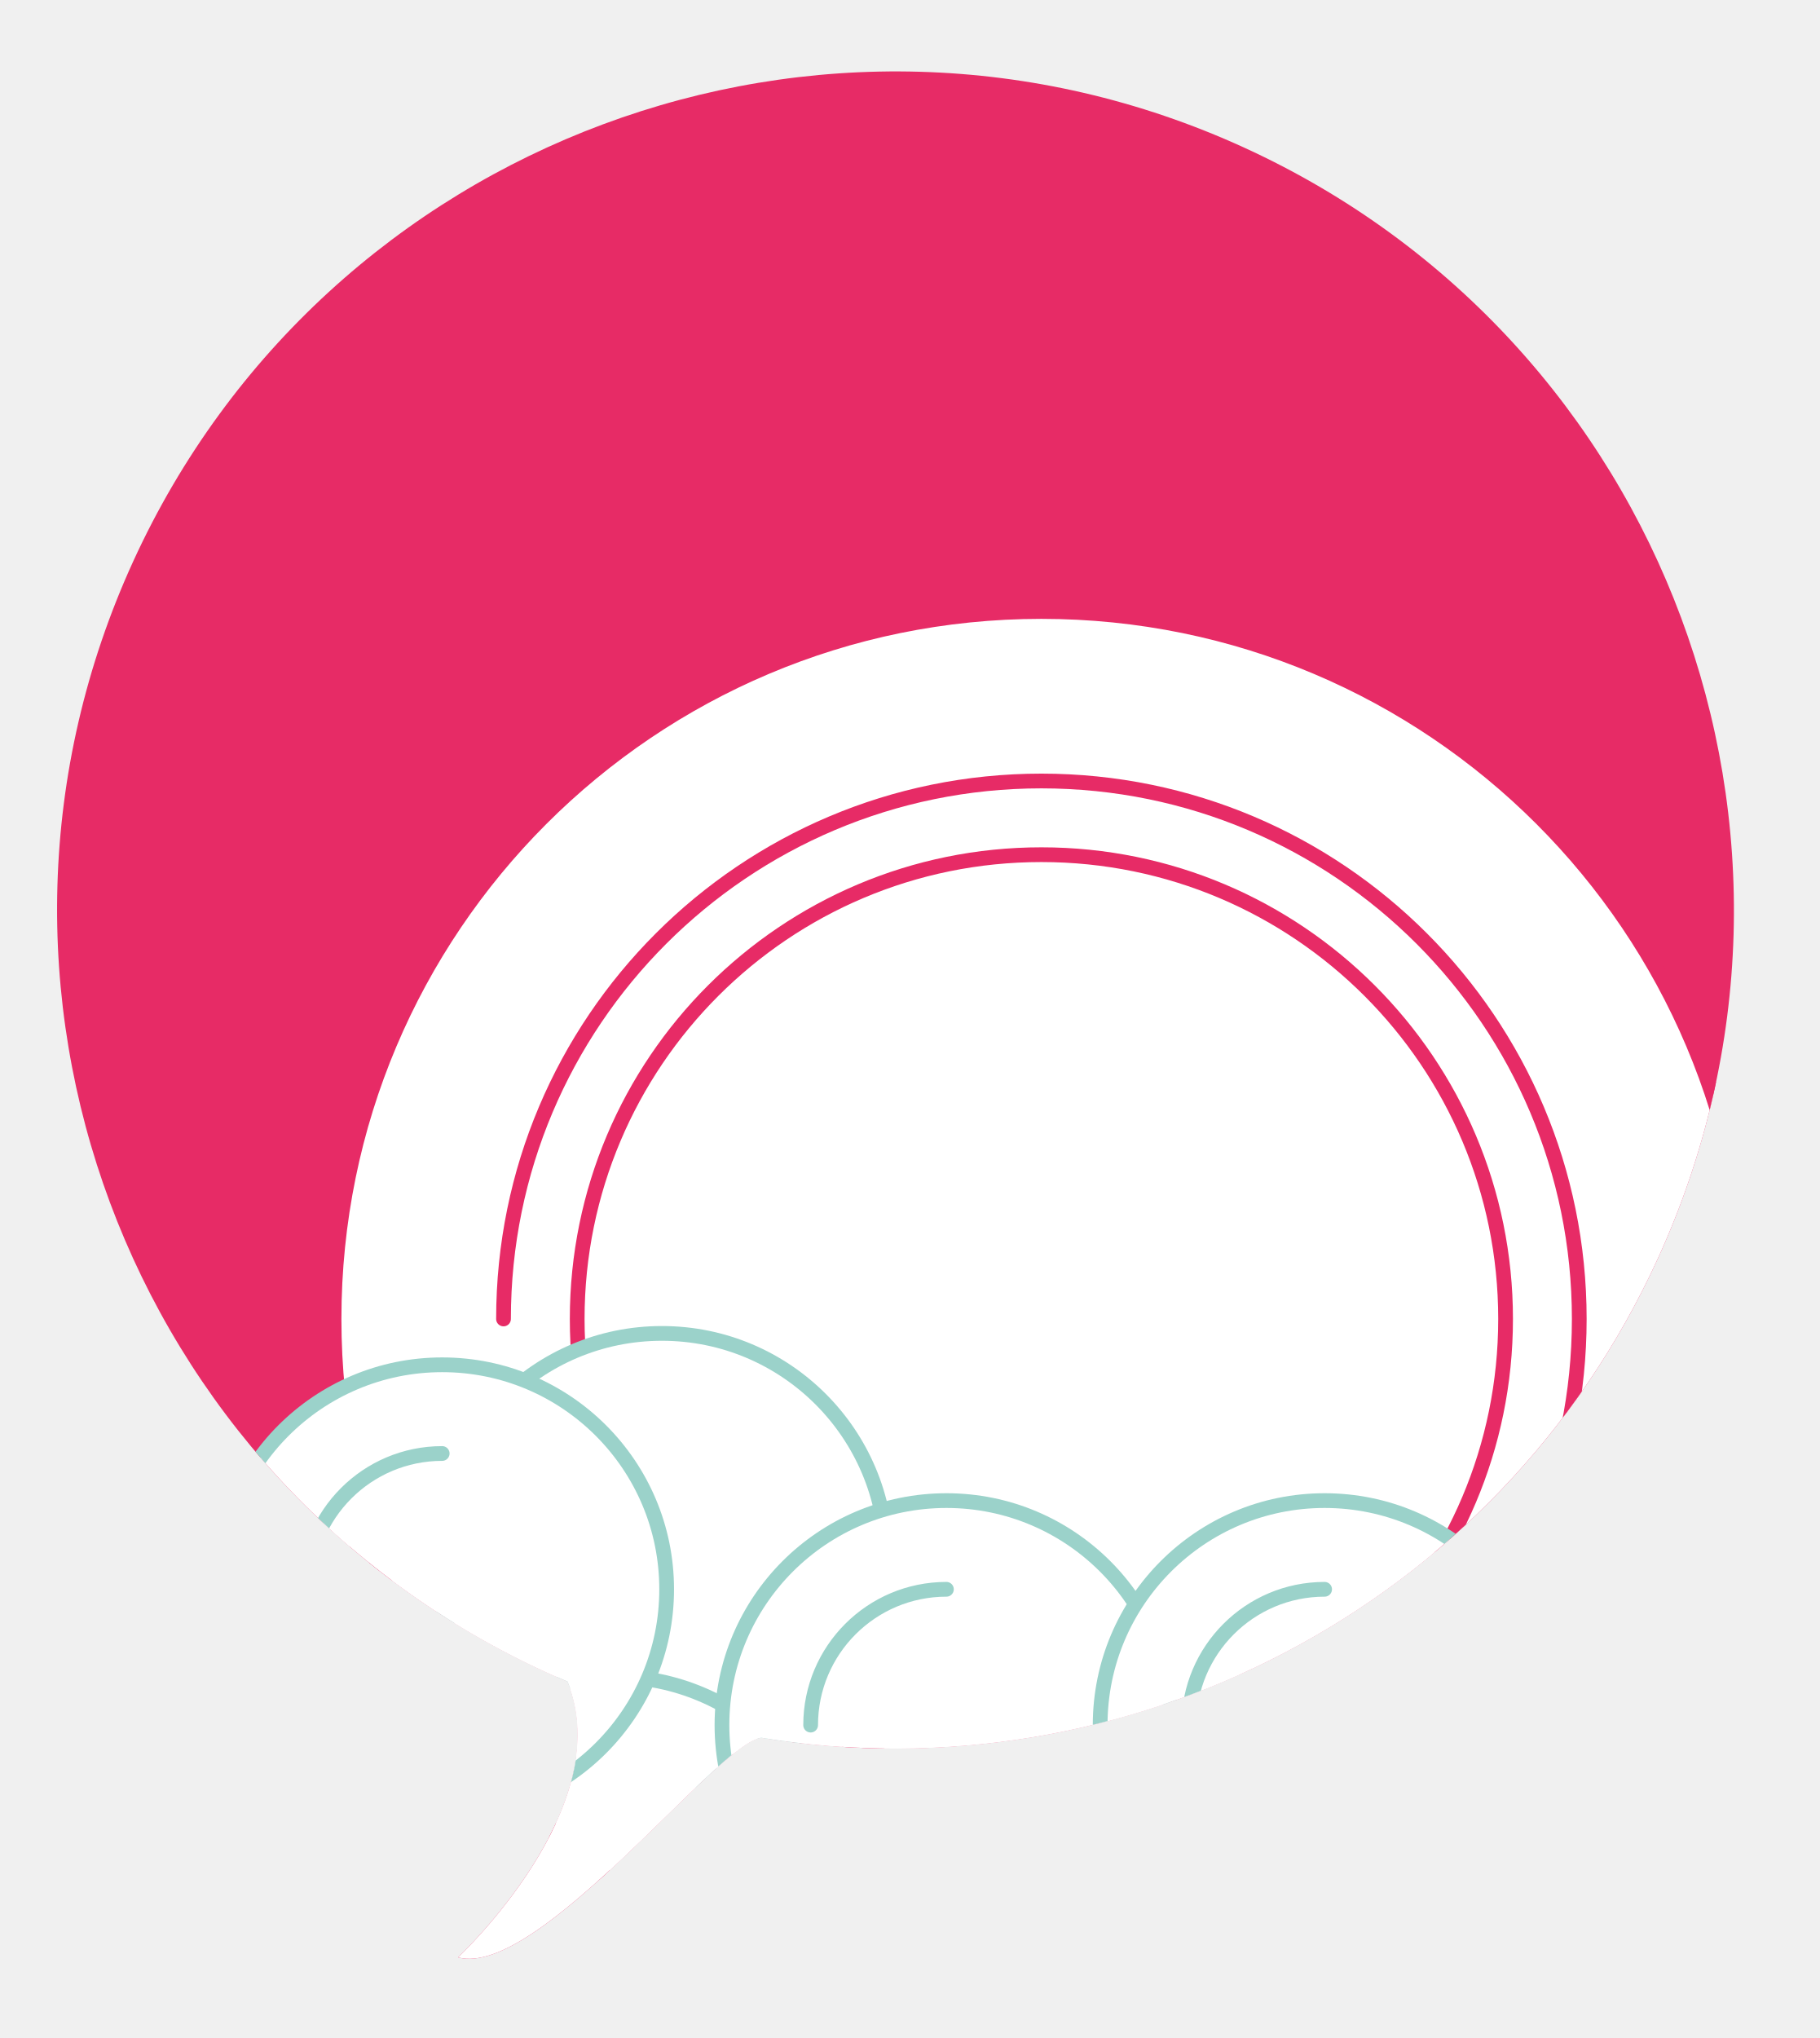
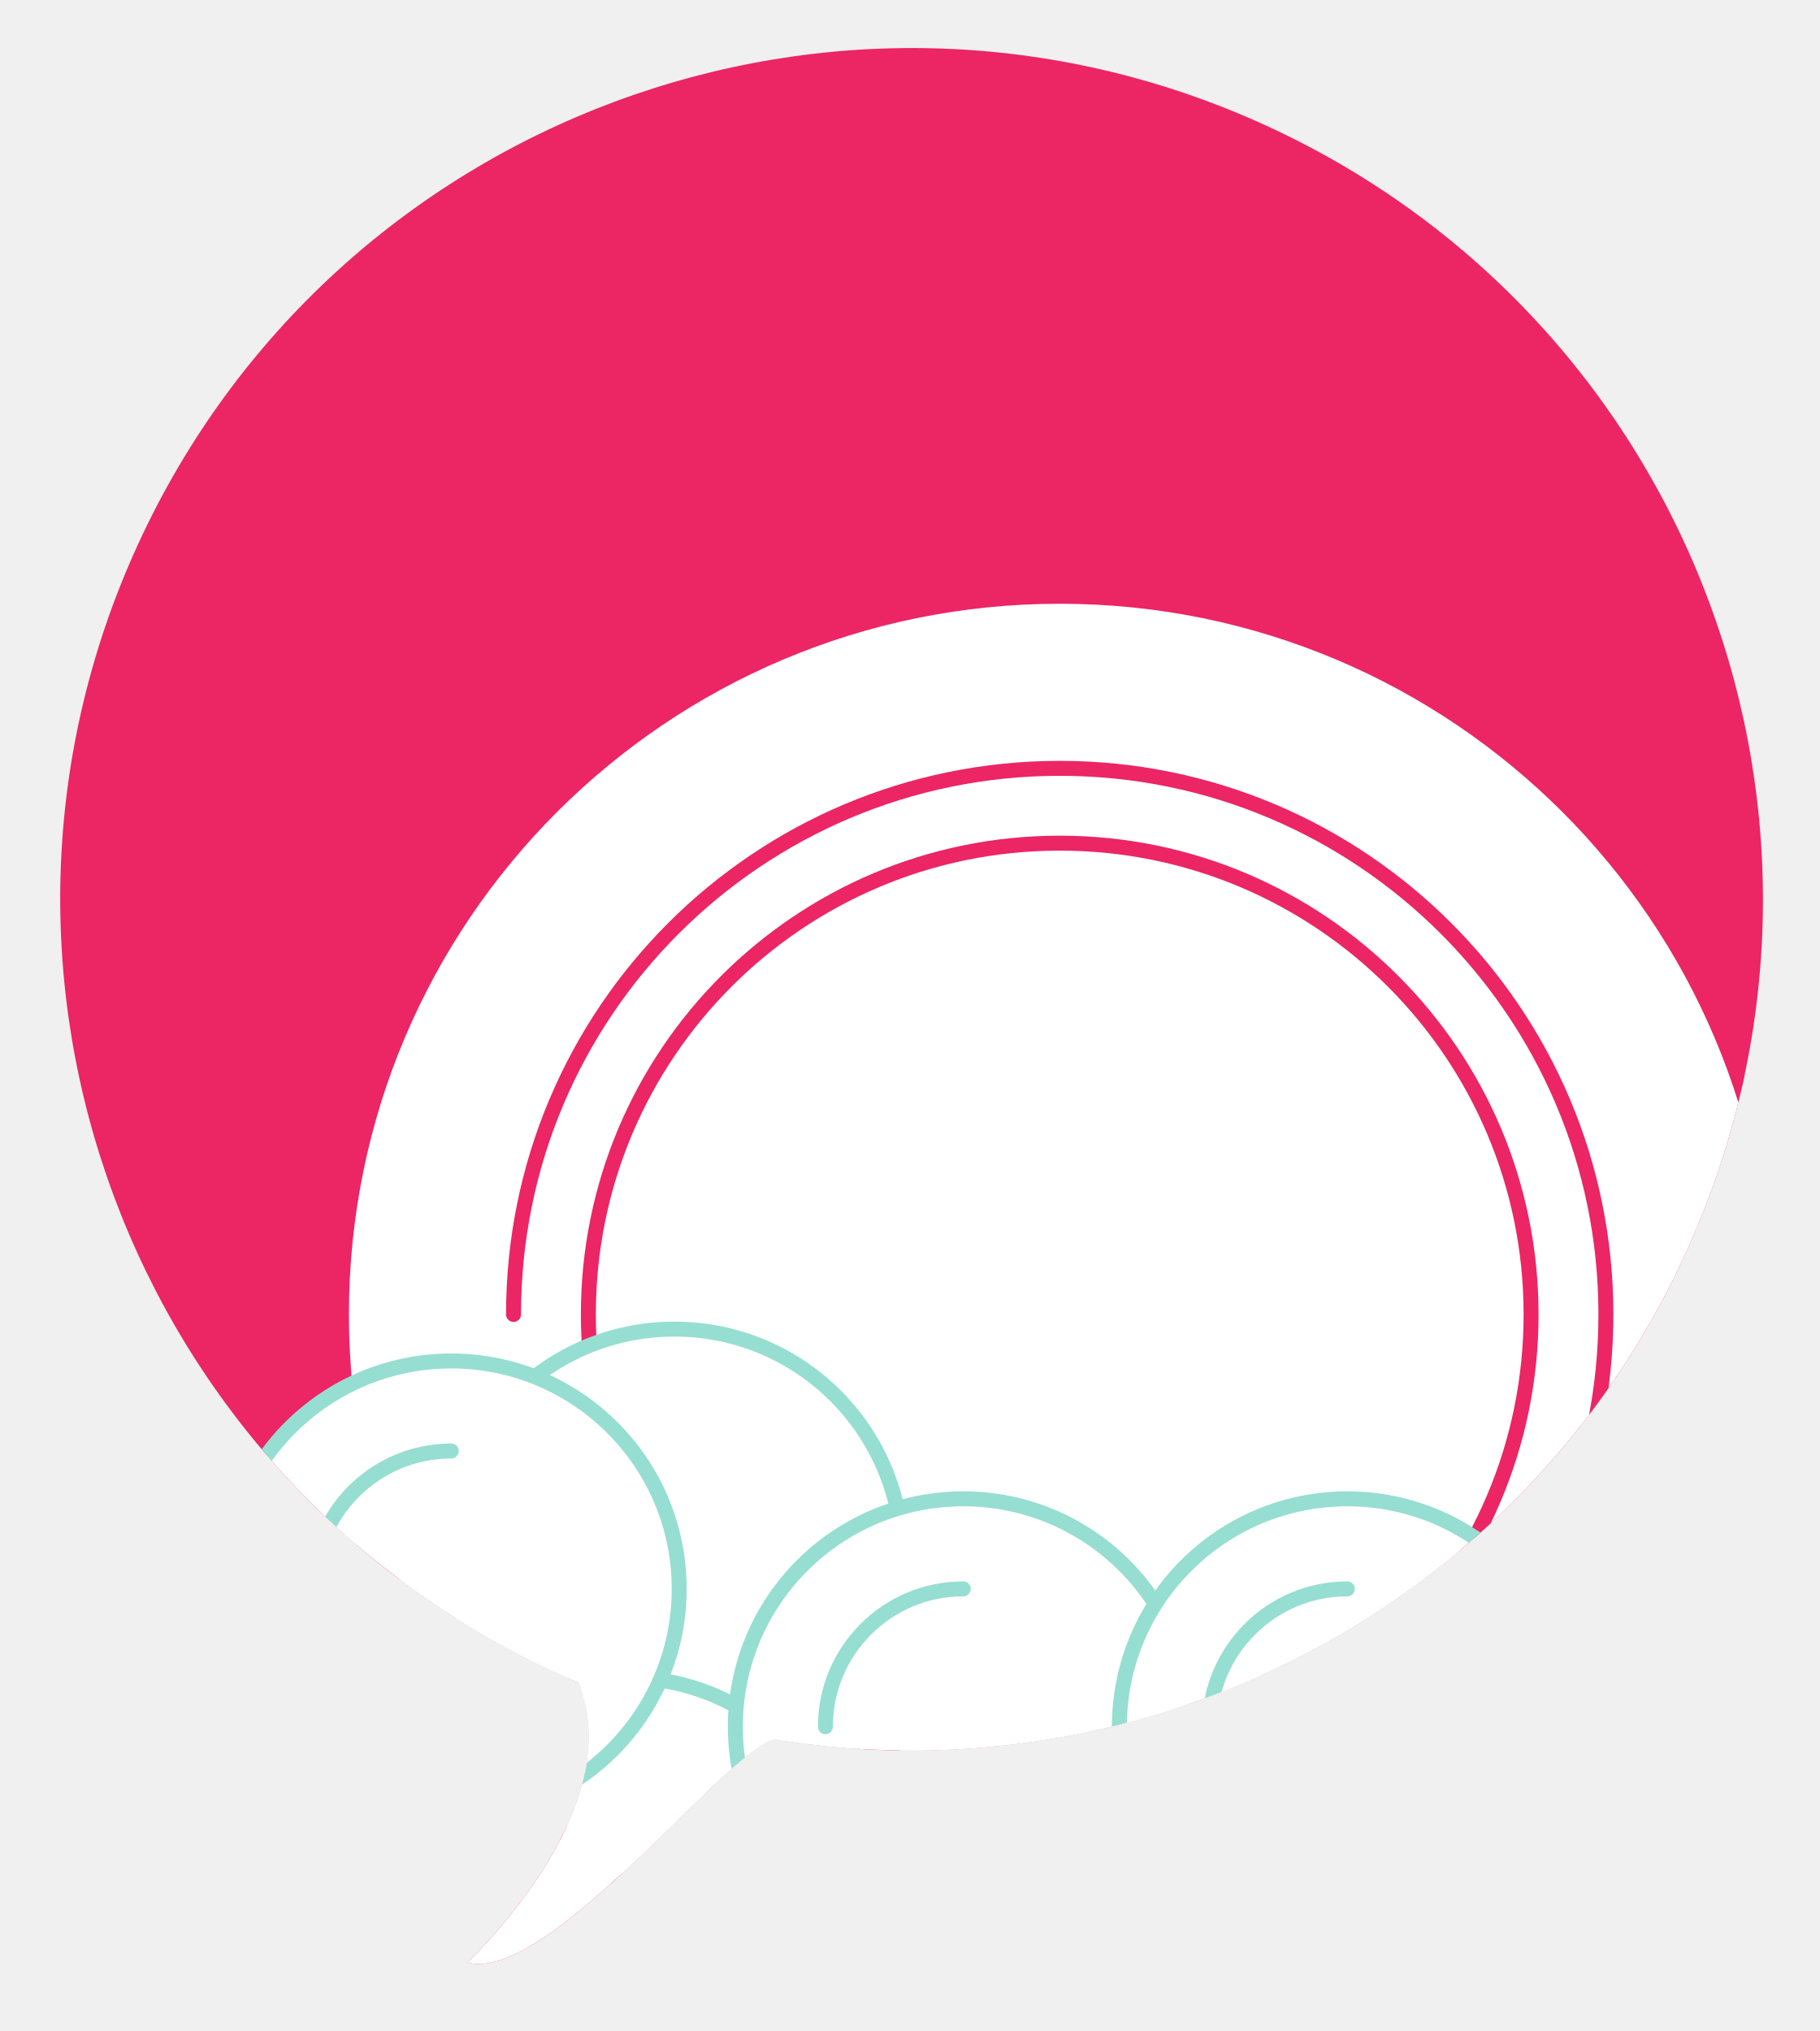
- <svg xmlns="http://www.w3.org/2000/svg" xmlns:xlink="http://www.w3.org/1999/xlink" version="1.1" id="Layer_1" x="0px" y="0px" viewBox="0 0 246.914 276.543" enable-background="new 0 0 246.914 276.543" xml:space="preserve">
+ <svg xmlns="http://www.w3.org/2000/svg" xmlns:xlink="http://www.w3.org/1999/xlink" version="1.1" id="Layer_1" x="0px" y="0px" viewBox="0 0 243.169 271.486" enable-background="new 0 0 243.169 271.486" xml:space="preserve">
  <g>
-     <path fill="#E72B66" d="M168.855,20.028c57.136,26.133,82.27,93.636,56.136,150.773c-21.787,47.635-72.329,73.017-121.646,65.001   l0,0c-5.556,0.192-30.229,32.761-41.179,29.803c0,0,21.879-20.436,14.863-37.429c-0.939-0.4-1.877-0.811-2.811-1.239   C17.082,200.804-8.051,133.3,18.082,76.164C44.216,19.027,111.719-6.106,168.855,20.028z" />
+     <path fill="#EC2565" d="M169.156,16.757c57.136,26.133,82.27,93.636,56.136,150.773c-21.787,47.635-72.329,73.017-121.646,65.001   l0,0c-5.556,0.192-30.229,32.761-41.179,29.803c0,0,21.879-20.436,14.863-37.429c-0.939-0.4-1.877-0.811-2.811-1.239   C17.382,197.534-7.751,130.03,18.383,72.894C44.516,15.757,112.019-9.376,169.156,16.757z" />
    <g>
      <defs>
-         <path id="SVGID_1_" d="M168.855,20.028c57.136,26.133,82.27,93.636,56.136,150.773c-21.787,47.635-72.329,73.017-121.646,65.001     l0,0c-5.556,0.192-30.229,32.761-41.179,29.803c0,0,21.879-20.436,14.863-37.429c-0.939-0.4-1.877-0.811-2.811-1.239     C17.082,200.804-8.051,133.3,18.082,76.164C44.216,19.027,111.719-6.106,168.855,20.028z" />
+         <path id="SVGID_1_" d="M169.156,16.757c57.136,26.133,82.27,93.636,56.136,150.773c-21.787,47.635-72.329,73.017-121.646,65.001     l0,0c-5.556,0.192-30.229,32.761-41.179,29.803c0,0,21.879-20.436,14.863-37.429c-0.939-0.4-1.877-0.811-2.811-1.239     C17.382,197.534-7.751,130.03,18.383,72.894C44.516,15.757,112.019-9.376,169.156,16.757z" />
      </defs>
      <clipPath id="SVGID_2_">
        <use xlink:href="#SVGID_1_" overflow="visible" />
      </clipPath>
      <g clip-path="url(#SVGID_2_)">
        <g>
-           <circle fill="#FFFFFF" stroke="#E72B66" stroke-width="2" stroke-linecap="round" stroke-linejoin="round" cx="141.336" cy="178.975" r="96" />
-           <path fill="none" stroke="#E72B66" stroke-width="2" stroke-linecap="round" stroke-linejoin="round" d="M68.336,178.975      c0-40.317,32.683-73,73-73s73,32.683,73,73s-32.683,73-73,73c-30.924,0-57.358-19.229-67.995-46.383" />
-           <circle fill="none" stroke="#E72B66" stroke-width="2" stroke-linecap="round" stroke-linejoin="round" cx="141.336" cy="178.975" r="63" />
+           <circle fill="#FFFFFF" stroke="#EC2565" stroke-width="2" stroke-linecap="round" stroke-linejoin="round" cx="141.636" cy="175.705" r="96" />
+           <path fill="none" stroke="#EC2565" stroke-width="2" stroke-linecap="round" stroke-linejoin="round" d="M68.636,175.705      c0-40.317,32.683-73,73-73s73,32.683,73,73s-32.683,73-73,73c-30.924,0-57.358-19.229-67.995-46.383" />
+           <circle fill="none" stroke="#EC2565" stroke-width="2" stroke-linecap="round" stroke-linejoin="round" cx="141.636" cy="175.705" r="63" />
        </g>
-         <circle fill="#FFFFFF" stroke="#9BD2CA" stroke-width="2" stroke-linecap="round" stroke-linejoin="round" stroke-miterlimit="10" cx="89.836" cy="211.398" r="30.464" />
-         <path fill="#009578" stroke="#FFFFFF" stroke-width="2" stroke-linecap="round" stroke-linejoin="round" stroke-miterlimit="10" d="     M89.836,229.826c-10.178,0-18.428-8.251-18.428-18.428" />
-         <circle fill="#FFFFFF" stroke="#9BD2CA" stroke-width="2" stroke-linecap="round" stroke-linejoin="round" stroke-miterlimit="10" cx="83.336" cy="257.975" r="30.464" />
+         <circle fill="#FFFFFF" stroke="#96DED1" stroke-width="2" stroke-linecap="round" stroke-linejoin="round" stroke-miterlimit="10" cx="90.136" cy="208.127" r="30.464" />
+         <path fill="#009578" stroke="#FFFFFF" stroke-width="2" stroke-linecap="round" stroke-linejoin="round" stroke-miterlimit="10" d="     M90.136,226.555c-10.178,0-18.428-8.251-18.428-18.428" />
+         <circle fill="#FFFFFF" stroke="#96DED1" stroke-width="2" stroke-linecap="round" stroke-linejoin="round" stroke-miterlimit="10" cx="83.636" cy="254.705" r="30.464" />
        <g>
-           <circle fill="#FFFFFF" stroke="#9BD2CA" stroke-width="2" stroke-linecap="round" stroke-linejoin="round" stroke-miterlimit="10" cx="128.448" cy="234.085" r="30.464" />
-           <path fill="#FFFFFF" stroke="#9BD2CA" stroke-width="2" stroke-linecap="round" stroke-linejoin="round" stroke-miterlimit="10" d="      M110.019,234.085c0-10.178,8.251-18.428,18.428-18.428" />
+           <circle fill="#FFFFFF" stroke="#96DED1" stroke-width="2" stroke-linecap="round" stroke-linejoin="round" stroke-miterlimit="10" cx="128.748" cy="230.815" r="30.464" />
+           <path fill="#FFFFFF" stroke="#96DED1" stroke-width="2" stroke-linecap="round" stroke-linejoin="round" stroke-miterlimit="10" d="      M110.32,230.815c0-10.178,8.251-18.428,18.428-18.428" />
        </g>
        <g>
-           <circle fill="#FFFFFF" stroke="#9BD2CA" stroke-width="2" stroke-linecap="round" stroke-linejoin="round" stroke-miterlimit="10" cx="179.775" cy="234.085" r="30.464" />
-           <path fill="#FFFFFF" stroke="#9BD2CA" stroke-width="2" stroke-linecap="round" stroke-linejoin="round" stroke-miterlimit="10" d="      M161.347,234.085c0-10.178,8.251-18.428,18.428-18.428" />
+           <circle fill="#FFFFFF" stroke="#96DED1" stroke-width="2" stroke-linecap="round" stroke-linejoin="round" stroke-miterlimit="10" cx="180.076" cy="230.815" r="30.464" />
+           <path fill="#FFFFFF" stroke="#96DED1" stroke-width="2" stroke-linecap="round" stroke-linejoin="round" stroke-miterlimit="10" d="      M161.648,230.815c0-10.178,8.251-18.428,18.428-18.428" />
        </g>
        <g>
-           <circle fill="#FFFFFF" stroke="#9BD2CA" stroke-width="2" stroke-linecap="round" stroke-linejoin="round" stroke-miterlimit="10" cx="60.014" cy="215.657" r="30.464" />
-           <path fill="#FFFFFF" stroke="#9BD2CA" stroke-width="2" stroke-linecap="round" stroke-linejoin="round" stroke-miterlimit="10" d="      M41.586,215.657c0-10.178,8.251-18.428,18.428-18.428" />
+           <circle fill="#FFFFFF" stroke="#96DED1" stroke-width="2" stroke-linecap="round" stroke-linejoin="round" stroke-miterlimit="10" cx="60.315" cy="212.387" r="30.464" />
+           <path fill="#FFFFFF" stroke="#96DED1" stroke-width="2" stroke-linecap="round" stroke-linejoin="round" stroke-miterlimit="10" d="      M41.887,212.387c0-10.178,8.251-18.428,18.428-18.428" />
        </g>
      </g>
    </g>
  </g>
</svg>
